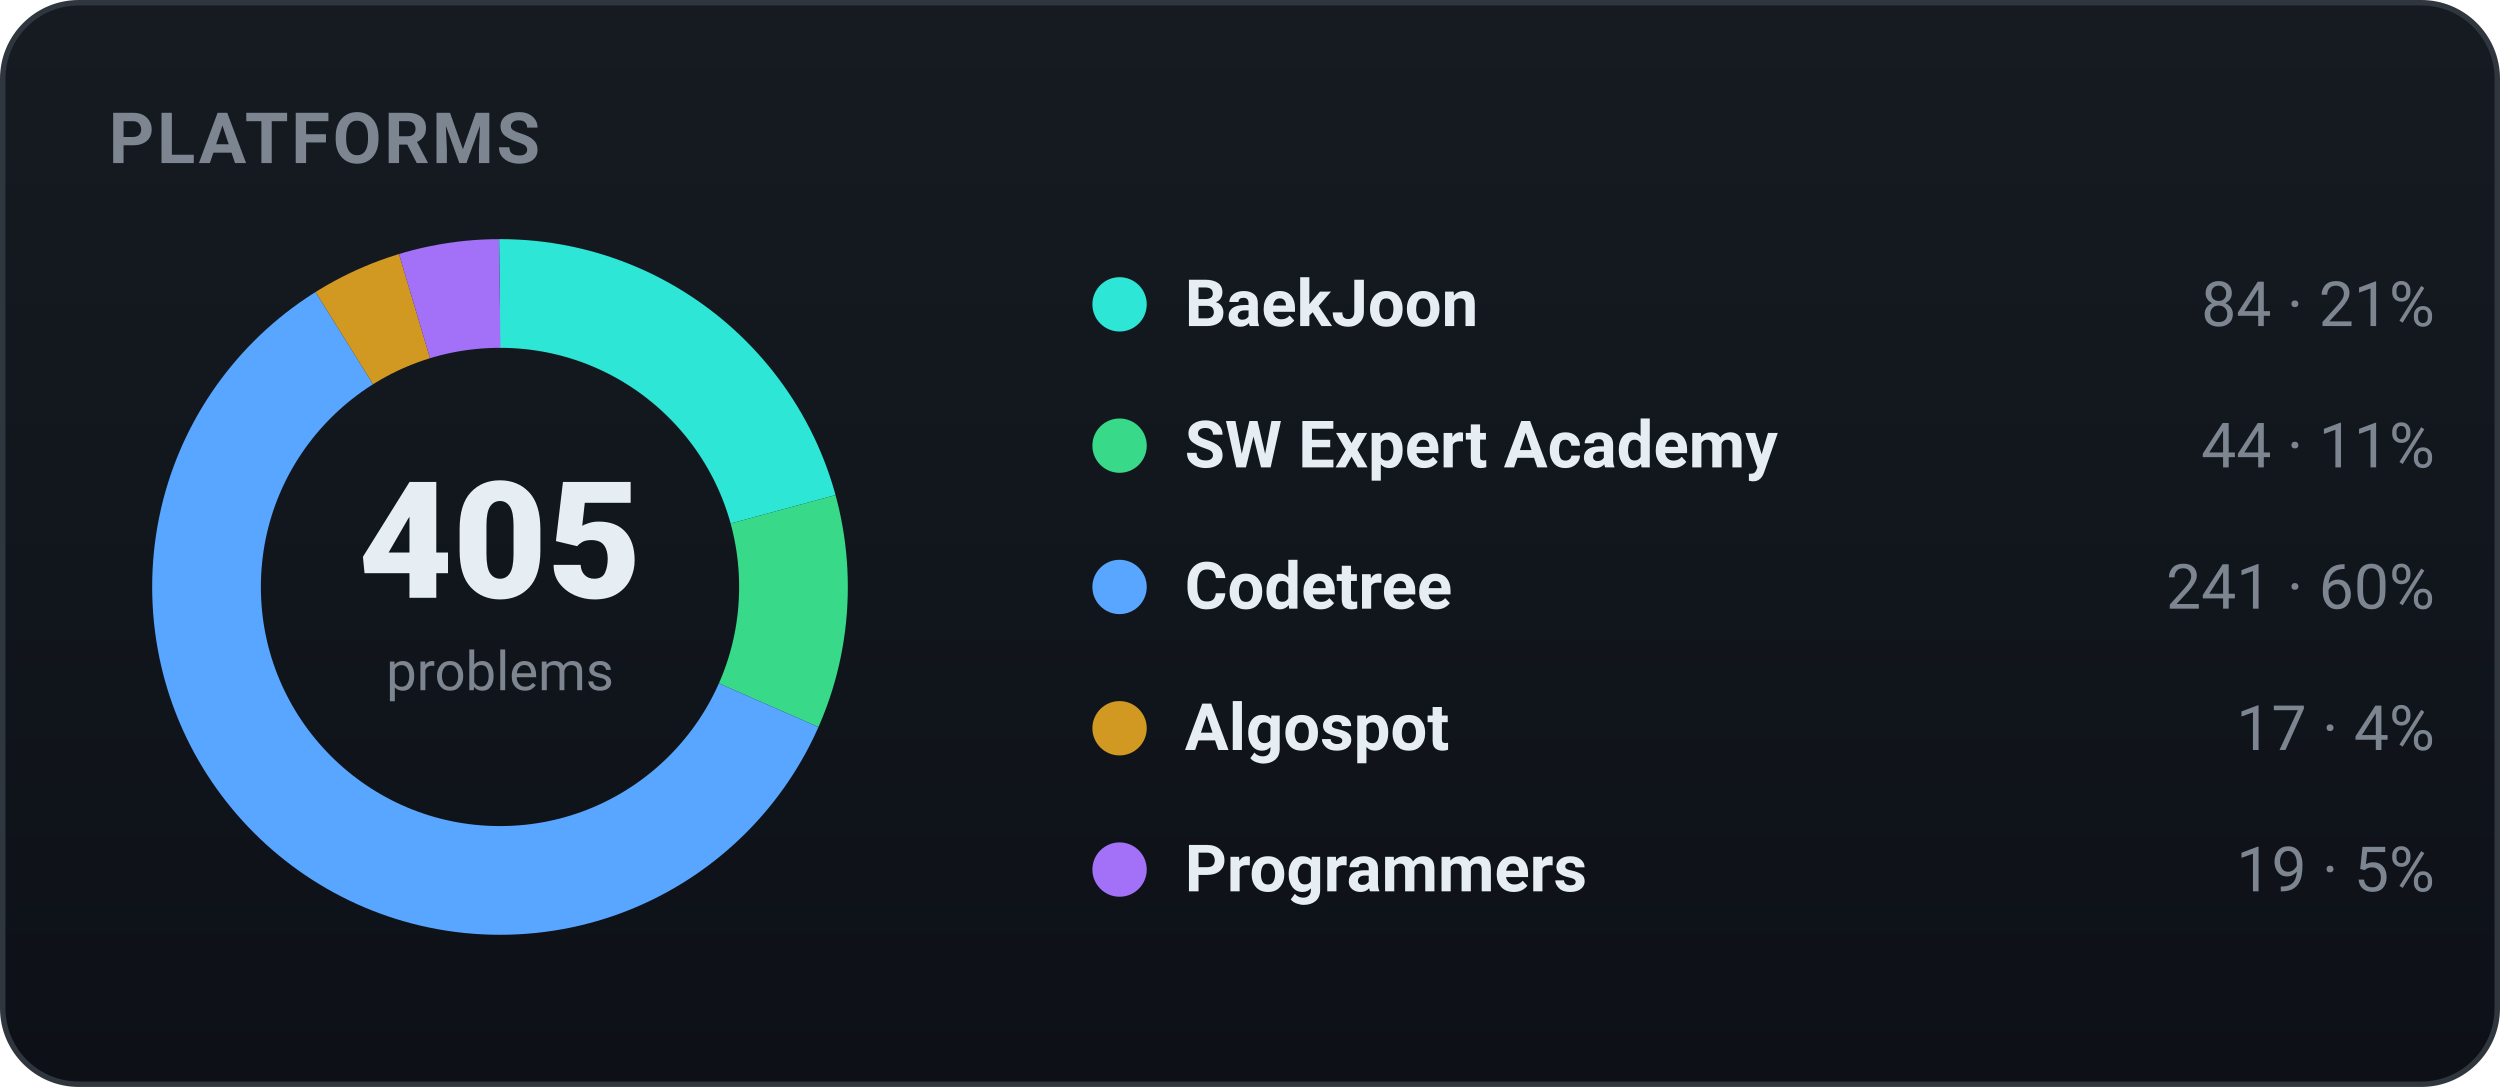
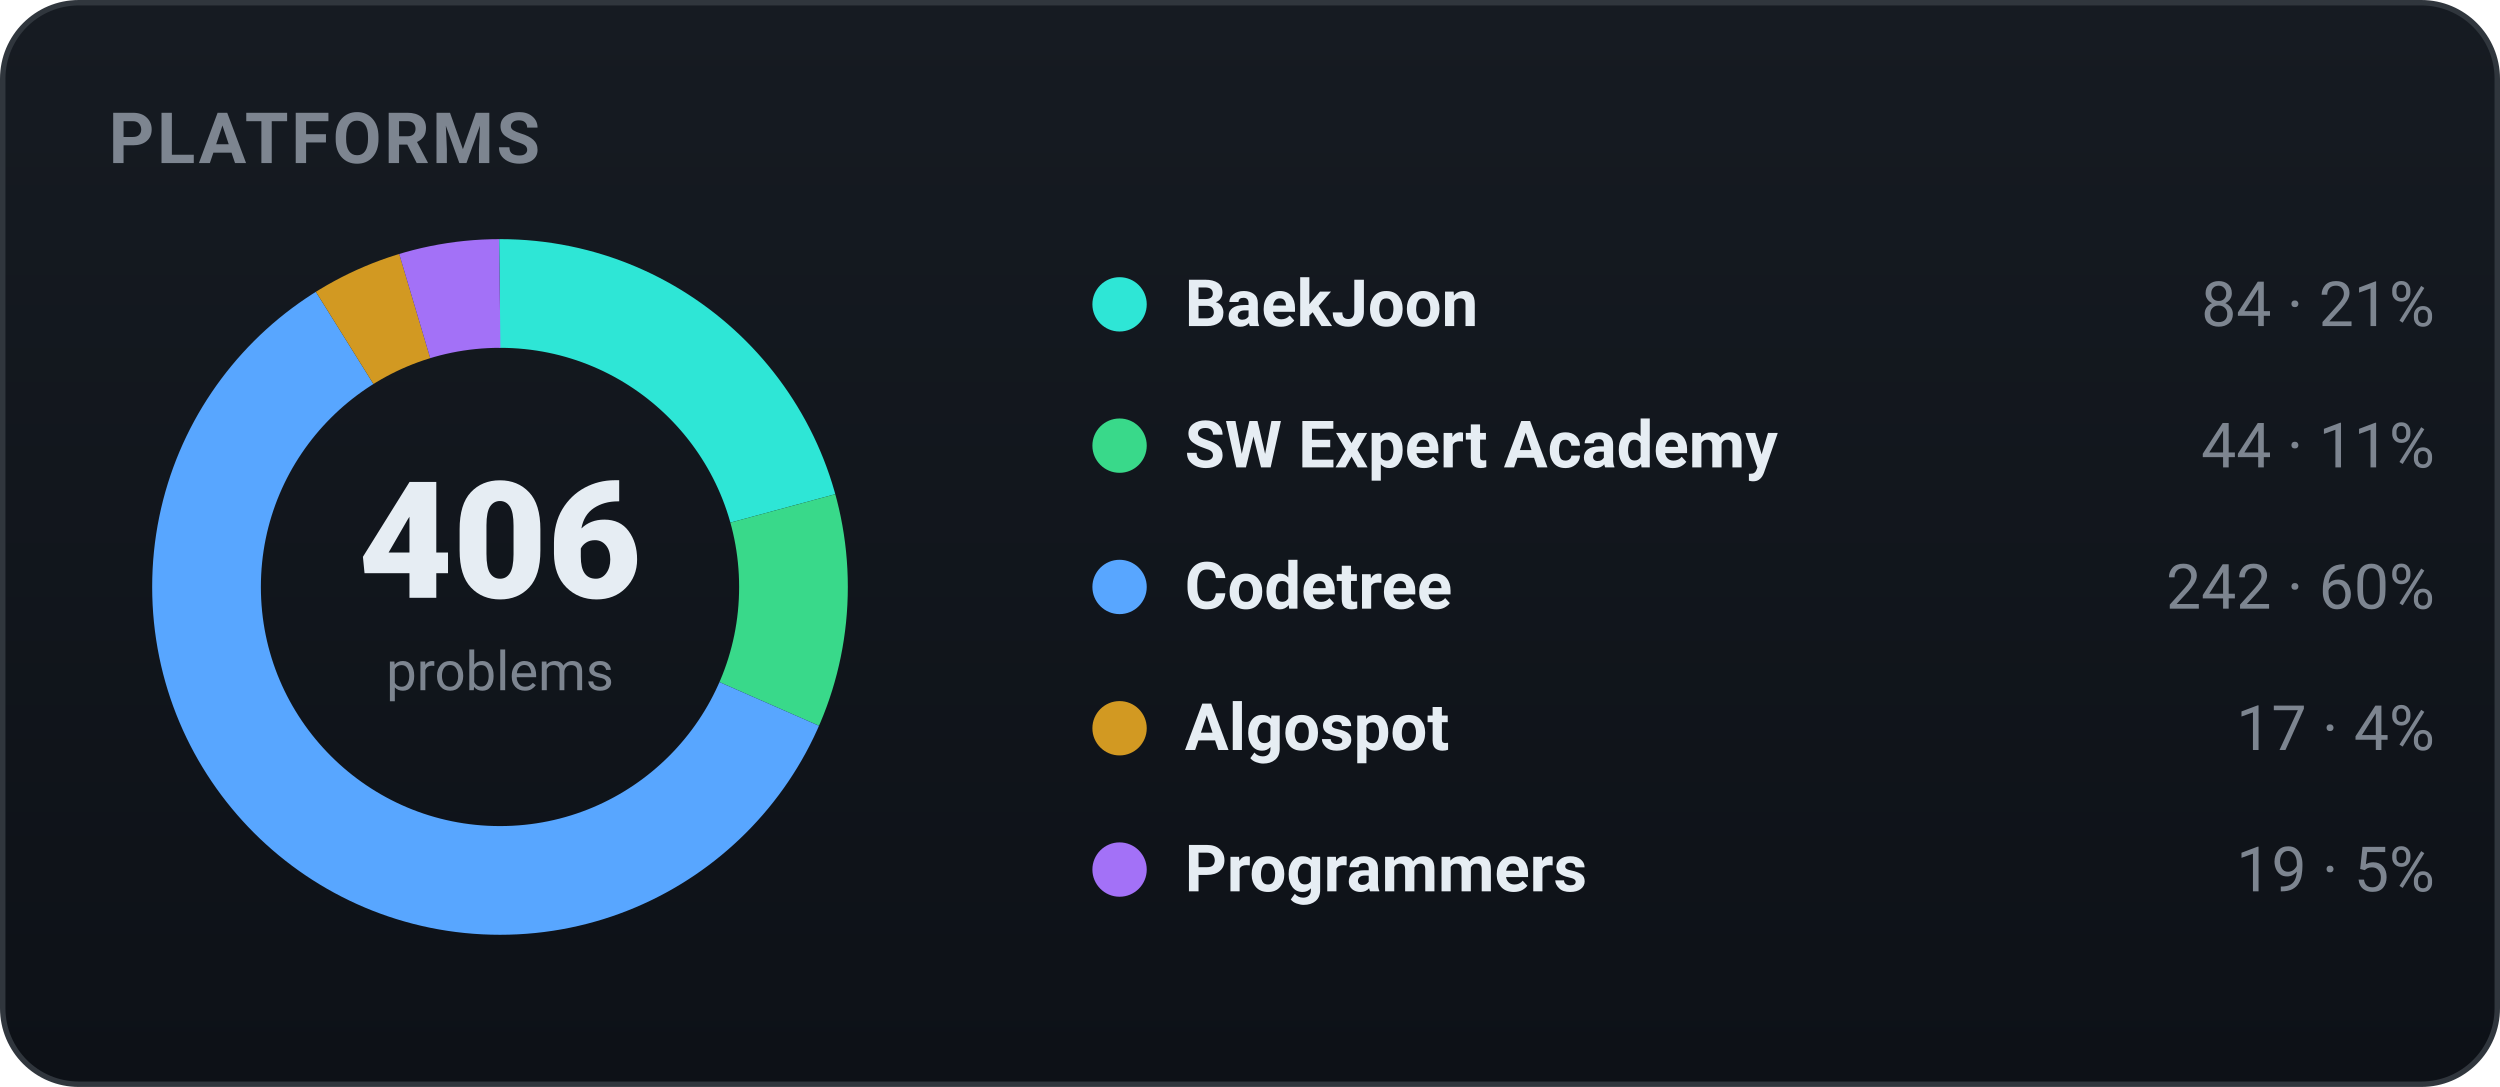
<svg xmlns="http://www.w3.org/2000/svg" width="460" height="200" viewBox="0 0 460 200" role="img" font-family="-apple-system,BlinkMacSystemFont,'Segoe UI',Roboto,'Apple SD Gothic Neo','Malgun Gothic',sans-serif">
  <defs>
    <linearGradient id="bgg" x1="0" y1="0" x2="0" y2="1">
      <stop offset="0" stop-color="#161b22" />
      <stop offset="1" stop-color="#0d1117" />
    </linearGradient>
  </defs>
  <rect x="0.5" y="0.5" width="459" height="199" rx="14" fill="url(#bgg)" stroke="#30363d" />
  <text x="20" y="30" font-family="-apple-system,BlinkMacSystemFont,'Segoe UI',Roboto,'Apple SD Gothic Neo','Malgun Gothic',sans-serif" font-size="13" font-weight="700" fill="#7d8590" letter-spacing="0.5">PLATFORMS</text>
-   <circle cx="92" cy="108" r="54" fill="none" stroke="#2ee6d6" stroke-width="20" stroke-dasharray="70.37 268.92" stroke-dashoffset="-0.00" transform="rotate(-90 92 108)" />
-   <circle cx="92" cy="108" r="54" fill="none" stroke="#39d98a" stroke-width="20" stroke-dasharray="36.86 302.43" stroke-dashoffset="-70.37" transform="rotate(-90 92 108)" />
-   <circle cx="92" cy="108" r="54" fill="none" stroke="#58a6ff" stroke-width="20" stroke-dasharray="201.90 137.39" stroke-dashoffset="-107.23" transform="rotate(-90 92 108)" />
-   <circle cx="92" cy="108" r="54" fill="none" stroke="#d29922" stroke-width="20" stroke-dasharray="14.24 325.05" stroke-dashoffset="-309.13" transform="rotate(-90 92 108)" />
-   <circle cx="92" cy="108" r="54" fill="none" stroke="#a371f7" stroke-width="20" stroke-dasharray="15.92 323.37" stroke-dashoffset="-323.37" transform="rotate(-90 92 108)" />
-   <text x="92" y="110" text-anchor="middle" font-size="30" font-weight="800" fill="#e6edf3">405</text>
+   <circle cx="92" cy="108" r="54" fill="none" stroke="#2ee6d6" stroke-width="20" stroke-dasharray="70.20 269.09" stroke-dashoffset="-0.00" transform="rotate(-90 92 108)" />
+   <circle cx="92" cy="108" r="54" fill="none" stroke="#39d98a" stroke-width="20" stroke-dasharray="36.77 302.52" stroke-dashoffset="-70.20" transform="rotate(-90 92 108)" />
+   <circle cx="92" cy="108" r="54" fill="none" stroke="#58a6ff" stroke-width="20" stroke-dasharray="202.24 137.05" stroke-dashoffset="-106.97" transform="rotate(-90 92 108)" />
+   <circle cx="92" cy="108" r="54" fill="none" stroke="#d29922" stroke-width="20" stroke-dasharray="14.21 325.09" stroke-dashoffset="-309.21" transform="rotate(-90 92 108)" />
+   <circle cx="92" cy="108" r="54" fill="none" stroke="#a371f7" stroke-width="20" stroke-dasharray="15.88 323.41" stroke-dashoffset="-323.41" transform="rotate(-90 92 108)" />
+   <text x="92" y="110" text-anchor="middle" font-size="30" font-weight="800" fill="#e6edf3">406</text>
  <text x="92" y="127" text-anchor="middle" font-size="10" fill="#7d8590">problems</text>
  <circle cx="206" cy="56" r="5" fill="#2ee6d6" />
  <text x="218" y="60" font-size="12" font-weight="600" fill="#e6edf3">BaekJoon</text>
  <text x="448" y="60" text-anchor="end" font-size="11.5" fill="#7d8590">84 · 21%</text>
  <circle cx="206" cy="82" r="5" fill="#39d98a" />
  <text x="218" y="86" font-size="12" font-weight="600" fill="#e6edf3">SW Expert Academy</text>
  <text x="448" y="86" text-anchor="end" font-size="11.5" fill="#7d8590">44 · 11%</text>
  <circle cx="206" cy="108" r="5" fill="#58a6ff" />
  <text x="218" y="112" font-size="12" font-weight="600" fill="#e6edf3">Codetree</text>
-   <text x="448" y="112" text-anchor="end" font-size="11.5" fill="#7d8590">241 · 60%</text>
+   <text x="448" y="112" text-anchor="end" font-size="11.5" fill="#7d8590">242 · 60%</text>
  <circle cx="206" cy="134" r="5" fill="#d29922" />
  <text x="218" y="138" font-size="12" font-weight="600" fill="#e6edf3">Algospot</text>
  <text x="448" y="138" text-anchor="end" font-size="11.5" fill="#7d8590">17 · 4%</text>
  <circle cx="206" cy="160" r="5" fill="#a371f7" />
  <text x="218" y="164" font-size="12" font-weight="600" fill="#e6edf3">Programmers</text>
  <text x="448" y="164" text-anchor="end" font-size="11.5" fill="#7d8590">19 · 5%</text>
</svg>
